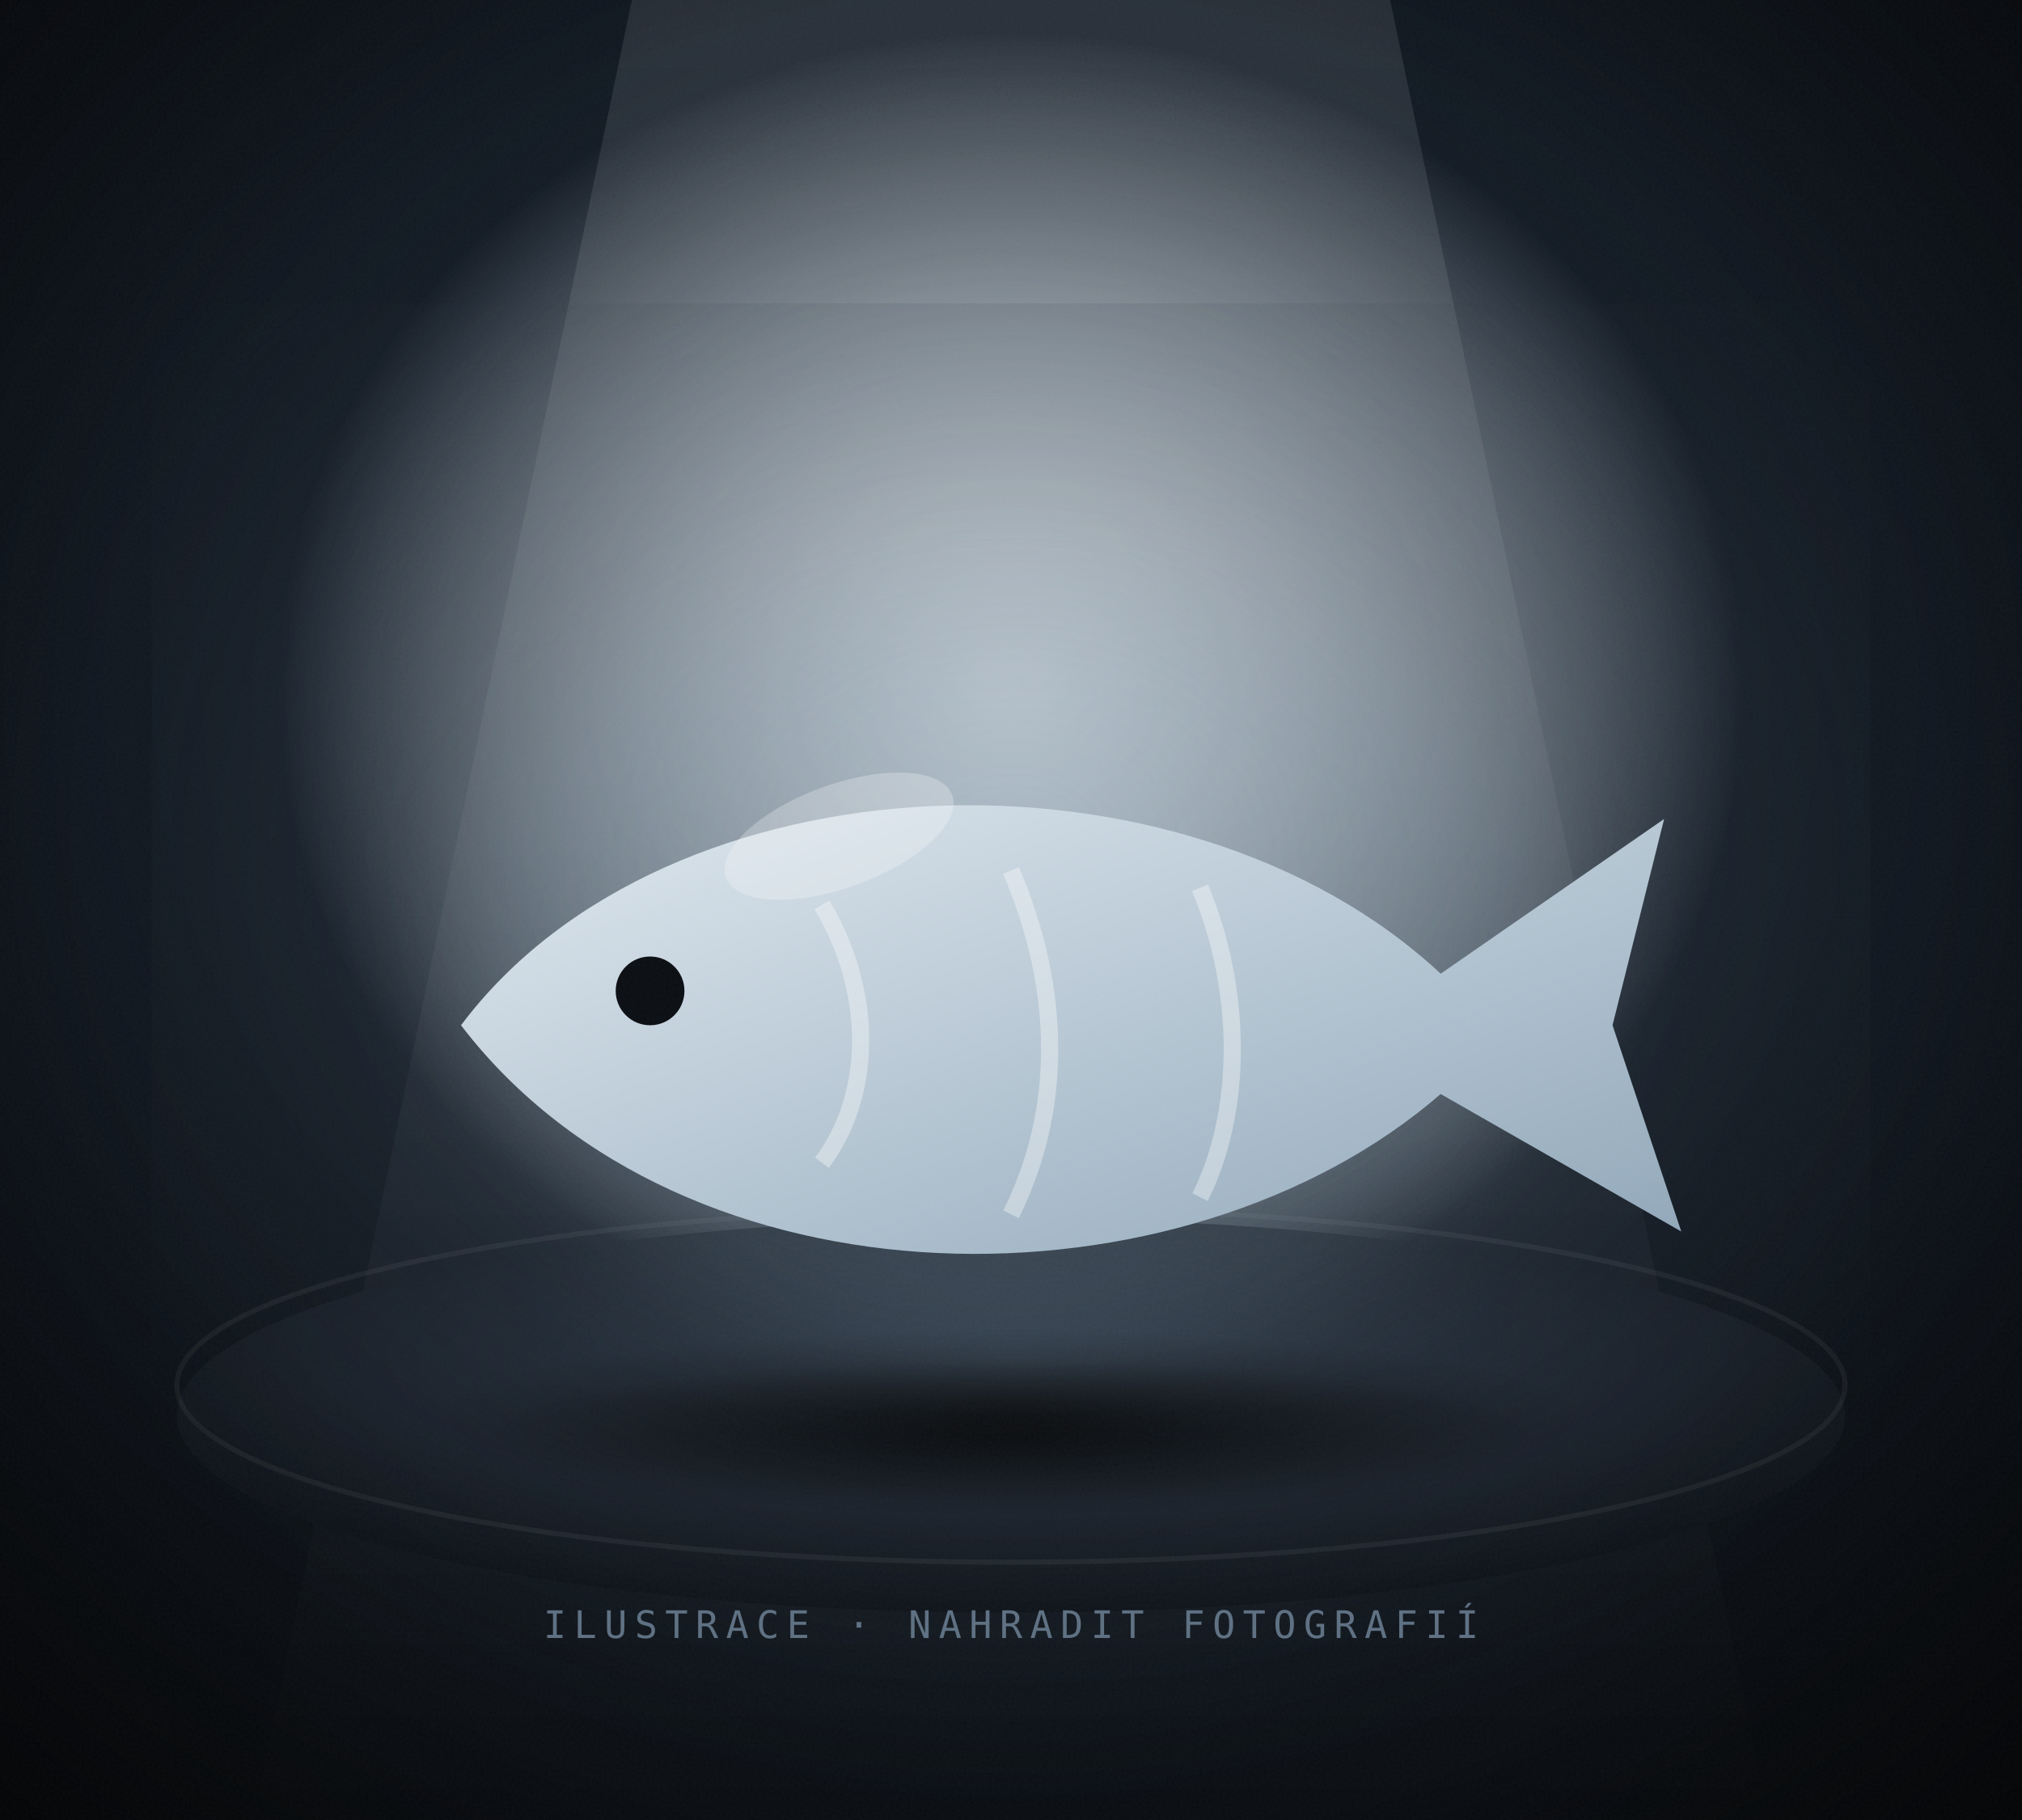
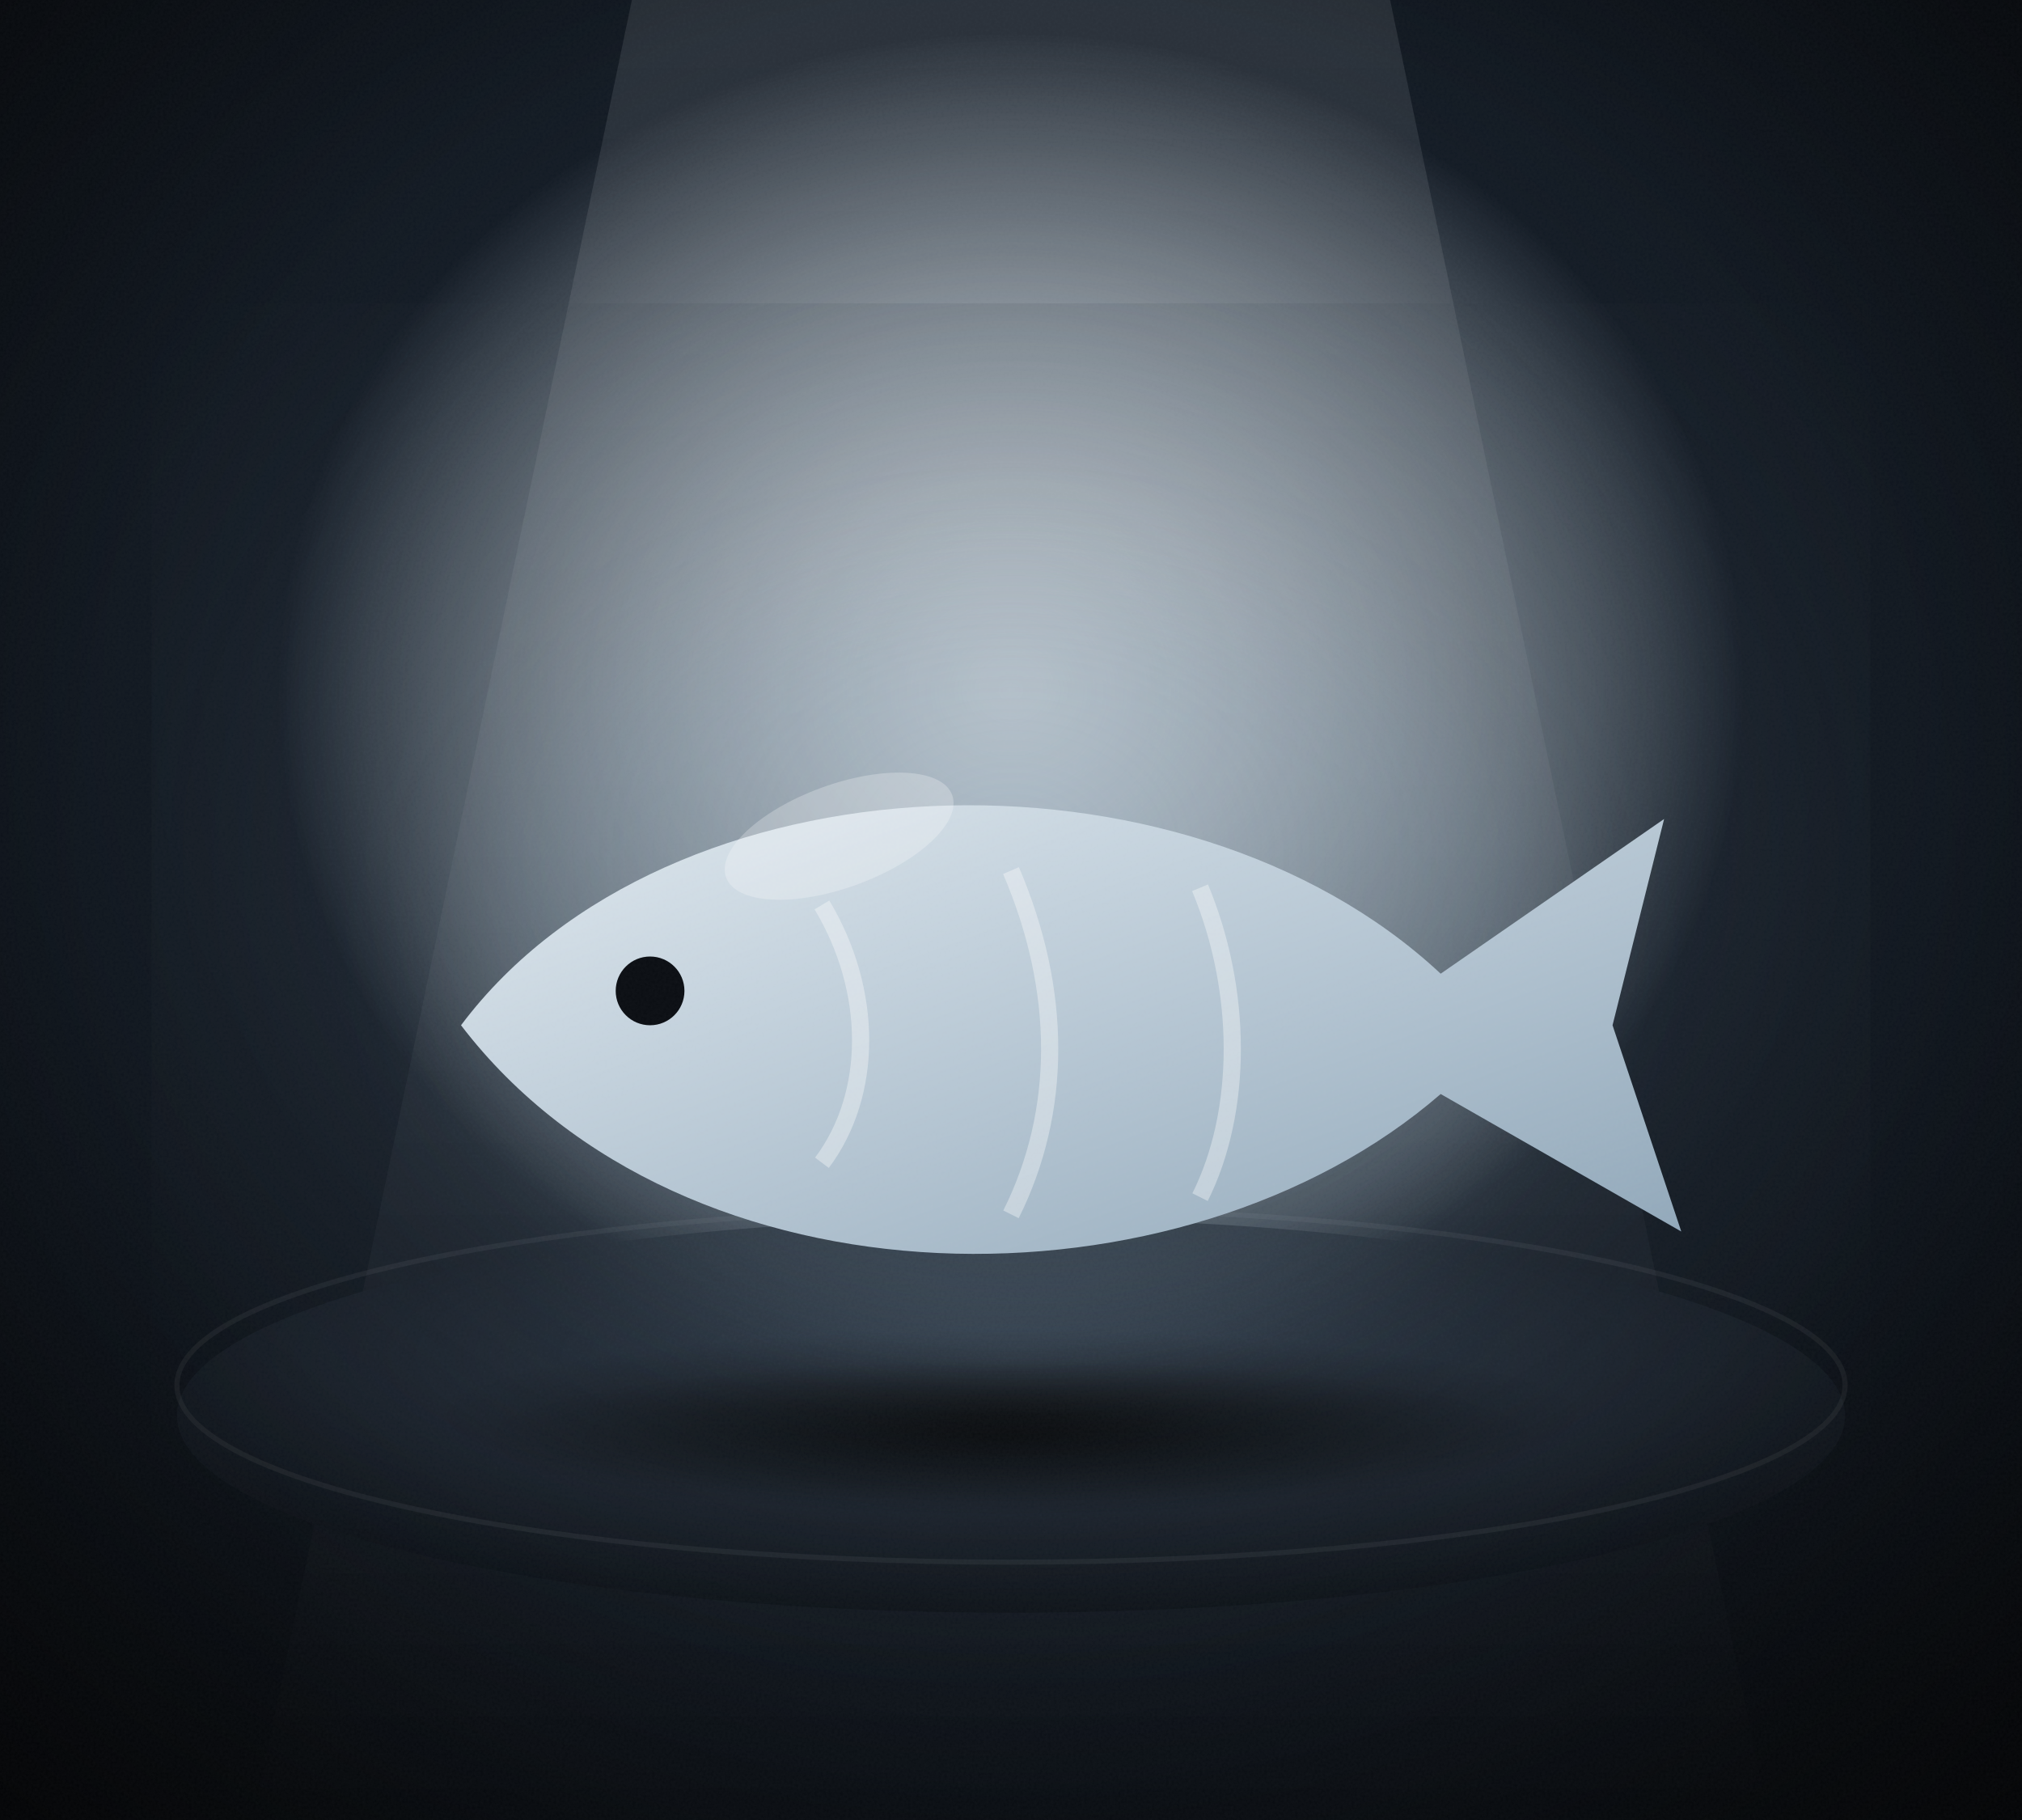
<svg xmlns="http://www.w3.org/2000/svg" viewBox="0 0 800 720" width="800" height="720">
  <defs>
    <radialGradient id="bg-sardines" cx="50%" cy="38%" r="80%">
      <stop offset="0%" stop-color="#8fa6b8" stop-opacity="0.28" />
      <stop offset="45%" stop-color="#121a24" />
      <stop offset="100%" stop-color="#06080b" />
    </radialGradient>
    <linearGradient id="beam-sardines" x1="0" y1="0" x2="0" y2="1">
      <stop offset="0%" stop-color="#ffffff" stop-opacity="0.10" />
      <stop offset="100%" stop-color="#ffffff" stop-opacity="0" />
    </linearGradient>
    <radialGradient id="slab-sardines" cx="50%" cy="35%" r="65%">
      <stop offset="0%" stop-color="#2a3644" />
      <stop offset="70%" stop-color="#151c25" />
      <stop offset="100%" stop-color="#0c1117" />
    </radialGradient>
    <radialGradient id="shadow-sardines" cx="50%" cy="50%" r="50%">
      <stop offset="0%" stop-color="#000" stop-opacity="0.65" />
      <stop offset="100%" stop-color="#000" stop-opacity="0" />
    </radialGradient>
    <radialGradient id="vig-sardines" cx="50%" cy="45%" r="75%">
      <stop offset="60%" stop-color="#000" stop-opacity="0" />
      <stop offset="100%" stop-color="#000" stop-opacity="0.55" />
    </radialGradient>
    <filter id="grain-sardines">
      <feTurbulence type="fractalNoise" baseFrequency="0.9" numOctaves="2" stitchTiles="stitch" />
      <feColorMatrix values="0 0 0 0 1  0 0 0 0 1  0 0 0 0 1  0 0 0 0.05 0" />
    </filter>
    <filter id="soft-sardines" x="-20%" y="-20%" width="140%" height="140%">
      <feGaussianBlur stdDeviation="22" />
    </filter>
  </defs>
  <rect width="800" height="720" fill="url(#bg-sardines)" />
  <path d="M250,0 L550,0 L700,720 L100,720 Z" fill="url(#beam-sardines)" />
  <ellipse cx="400" cy="560" rx="330" ry="78" fill="url(#slab-sardines)" />
  <ellipse cx="400" cy="548" rx="330" ry="70" fill="none" stroke="#ffffff" stroke-opacity="0.06" stroke-width="2" />
  <ellipse cx="400" cy="560" rx="230" ry="34" fill="url(#shadow-sardines)" />
  <ellipse cx="400" cy="380" rx="220" ry="150" fill="#8fa6b8" opacity="0.18" filter="url(#soft-sardines)" />
  <svg x="60" y="120" width="680" height="544" viewBox="0 0 200 160" class="" aria-hidden="true">
    <defs>
      <radialGradient id="gfish8fa6b8bg" cx="50%" cy="40%" r="70%">
        <stop offset="0%" stop-color="#8fa6b8" stop-opacity="0.35" />
        <stop offset="100%" stop-color="#0a0d12" stop-opacity="0" />
      </radialGradient>
      <linearGradient id="gfish8fa6b8" x1="0" y1="0" x2="1" y2="1">
        <stop offset="0%" stop-color="#dfe8ef" />
        <stop offset="100%" stop-color="#8fa6b8" />
      </linearGradient>
      <radialGradient id="gfish8fa6b8sh" cx="50%" cy="50%" r="50%">
        <stop offset="0%" stop-color="#000" stop-opacity="0.55" />
        <stop offset="100%" stop-color="#000" stop-opacity="0" />
      </radialGradient>
    </defs>
    <rect width="200" height="160" fill="url(#gfish8fa6b8bg)" />
    <ellipse cx="100" cy="132" rx="62" ry="9" fill="url(#gfish8fa6b8sh)" />
    <g>
      <path d="M36,84 C60,52 120,50 150,78 L176,60 L170,84 L178,108 L150,92 C120,118 62,118 36,84 Z" fill="url(#gfish8fa6b8)" />
      <circle cx="58" cy="80" r="4" fill="#0a0d12" />
      <path d="M78,70 C84,80 84,92 78,100 M100,66 C106,80 106,94 100,106 M122,68 C127,80 127,94 122,104" stroke="#fff" stroke-opacity="0.35" stroke-width="2" fill="none" />
      <ellipse cx="80" cy="62" rx="14" ry="6" fill="#fff" opacity="0.25" transform="rotate(-20 80 62)" />
    </g>
  </svg>
  <rect width="800" height="720" fill="url(#vig-sardines)" />
  <rect width="800" height="720" filter="url(#grain-sardines)" opacity="0.6" />
-   <text x="400" y="648" text-anchor="middle" font-family="ui-monospace, Menlo, monospace" font-size="15" letter-spacing="3" fill="#5f7183">ILUSTRACE · NAHRADIT FOTOGRAFIÍ</text>
</svg>
